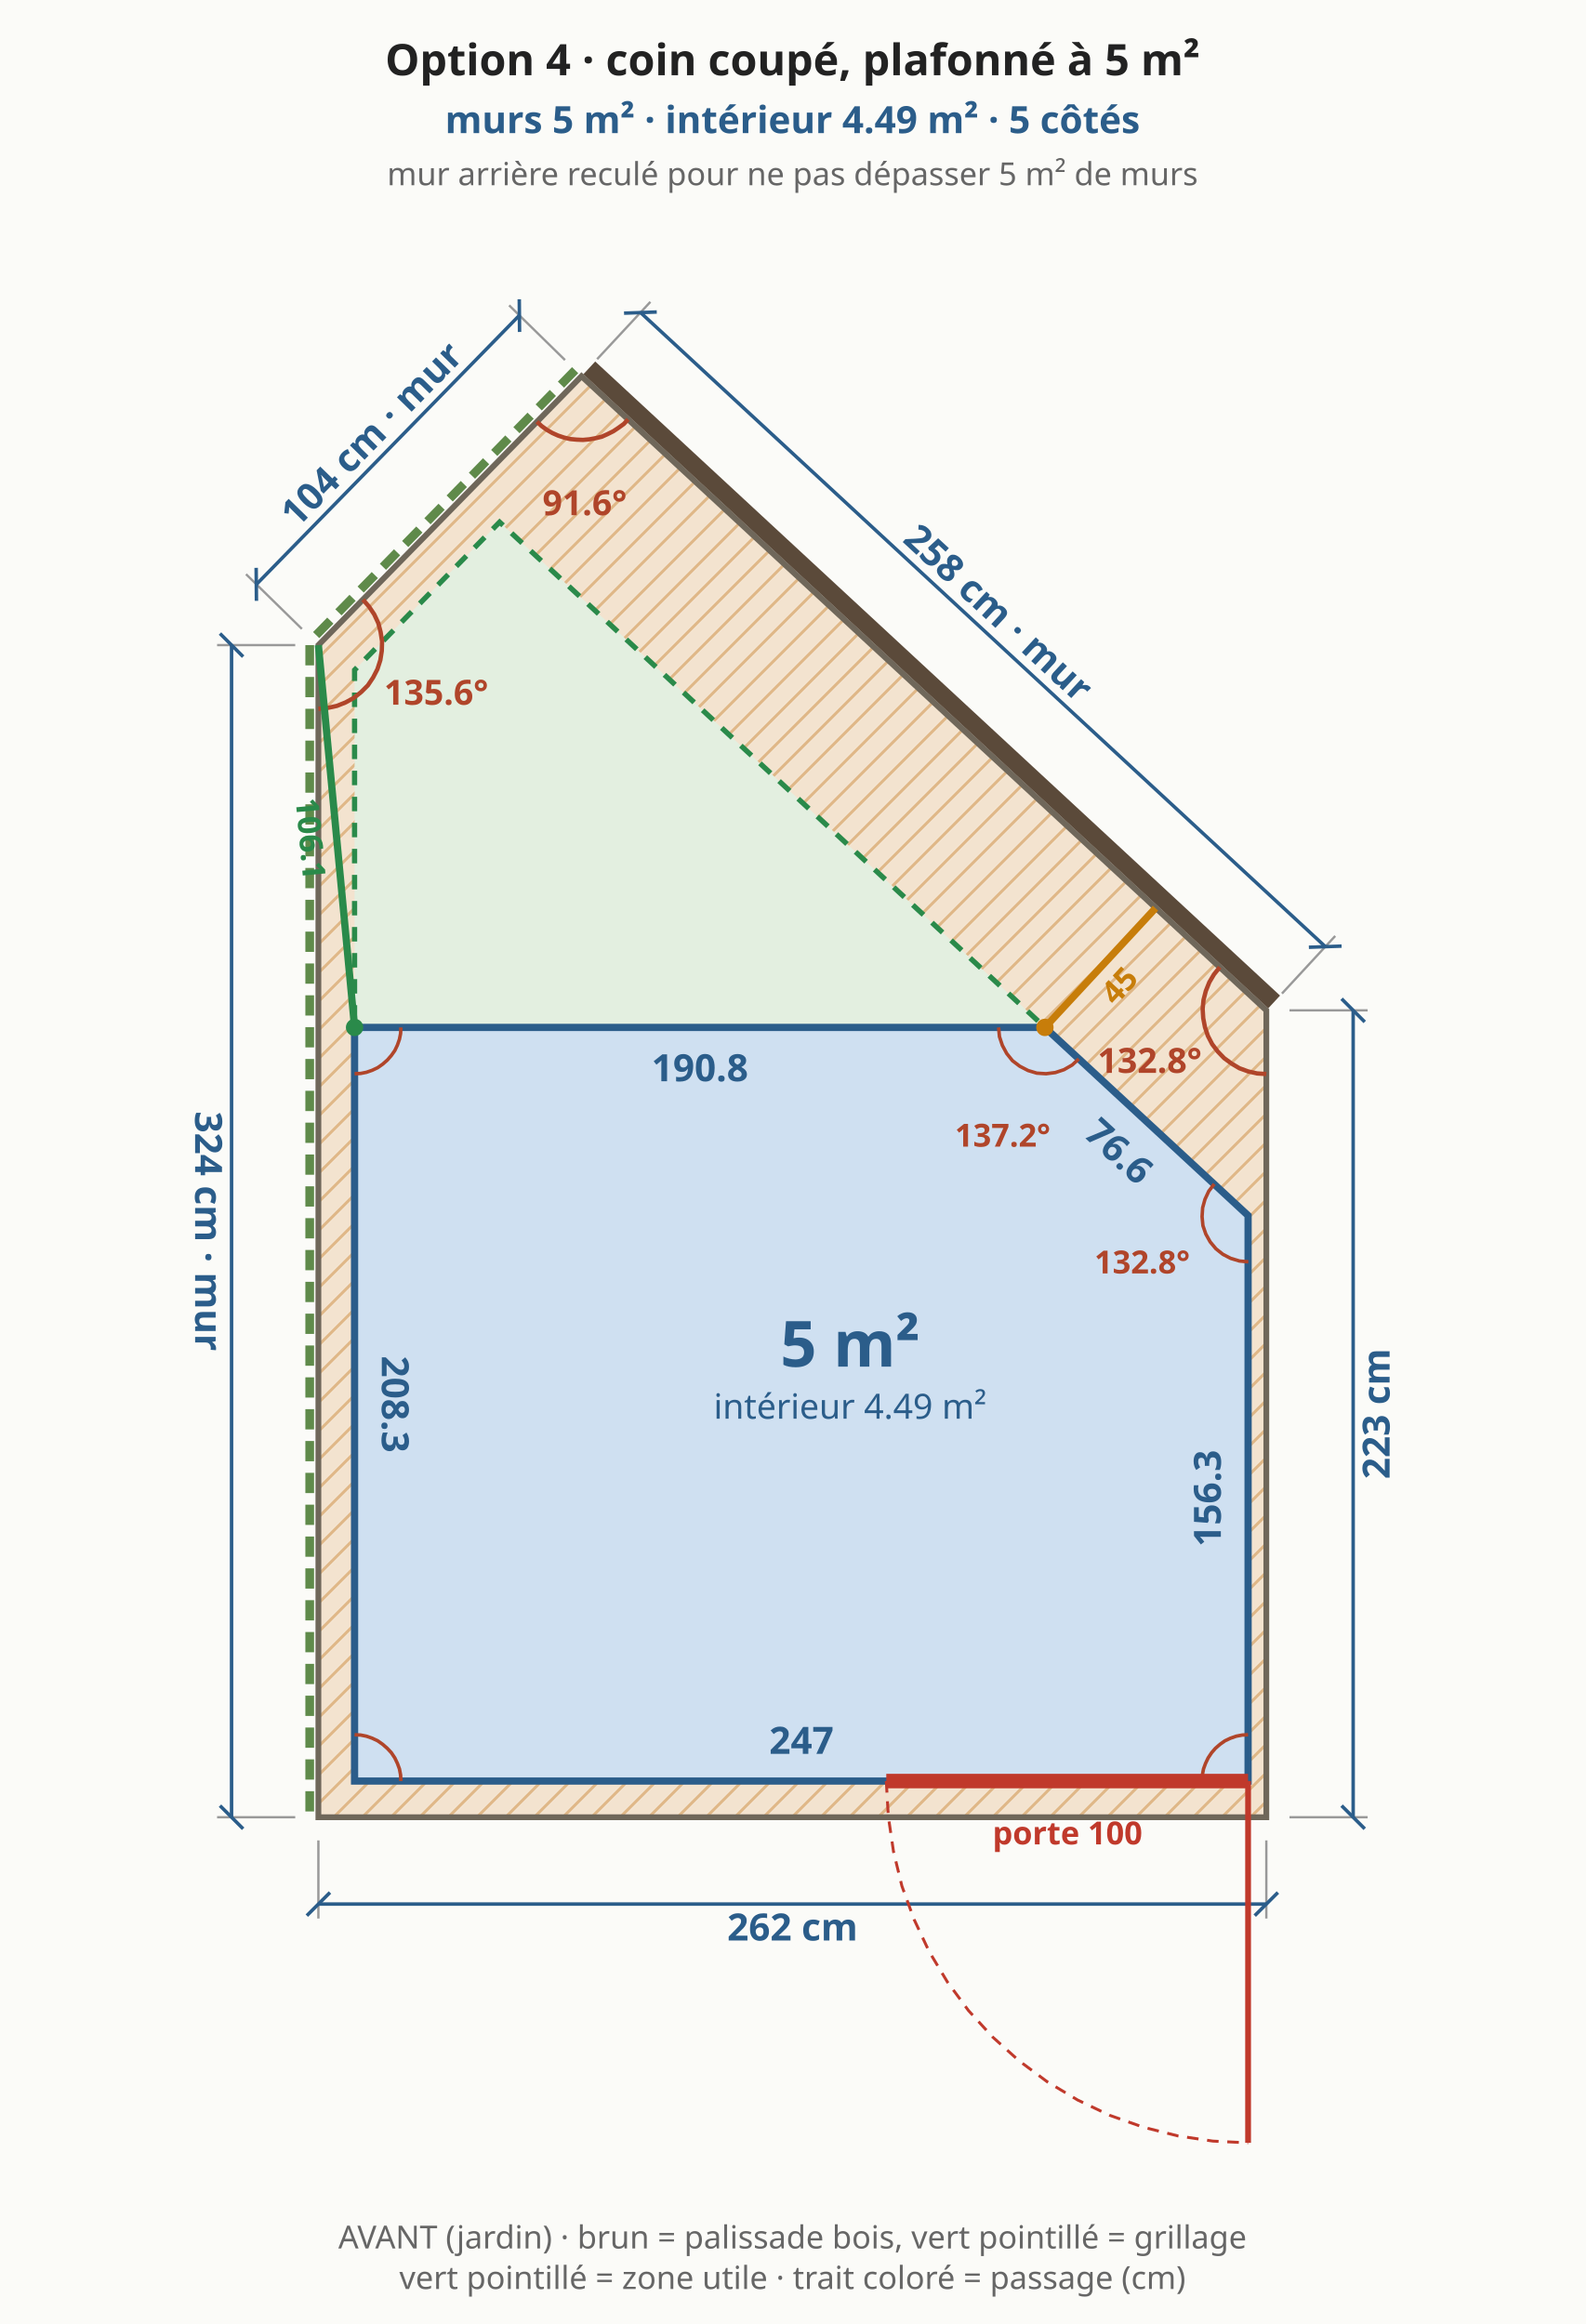
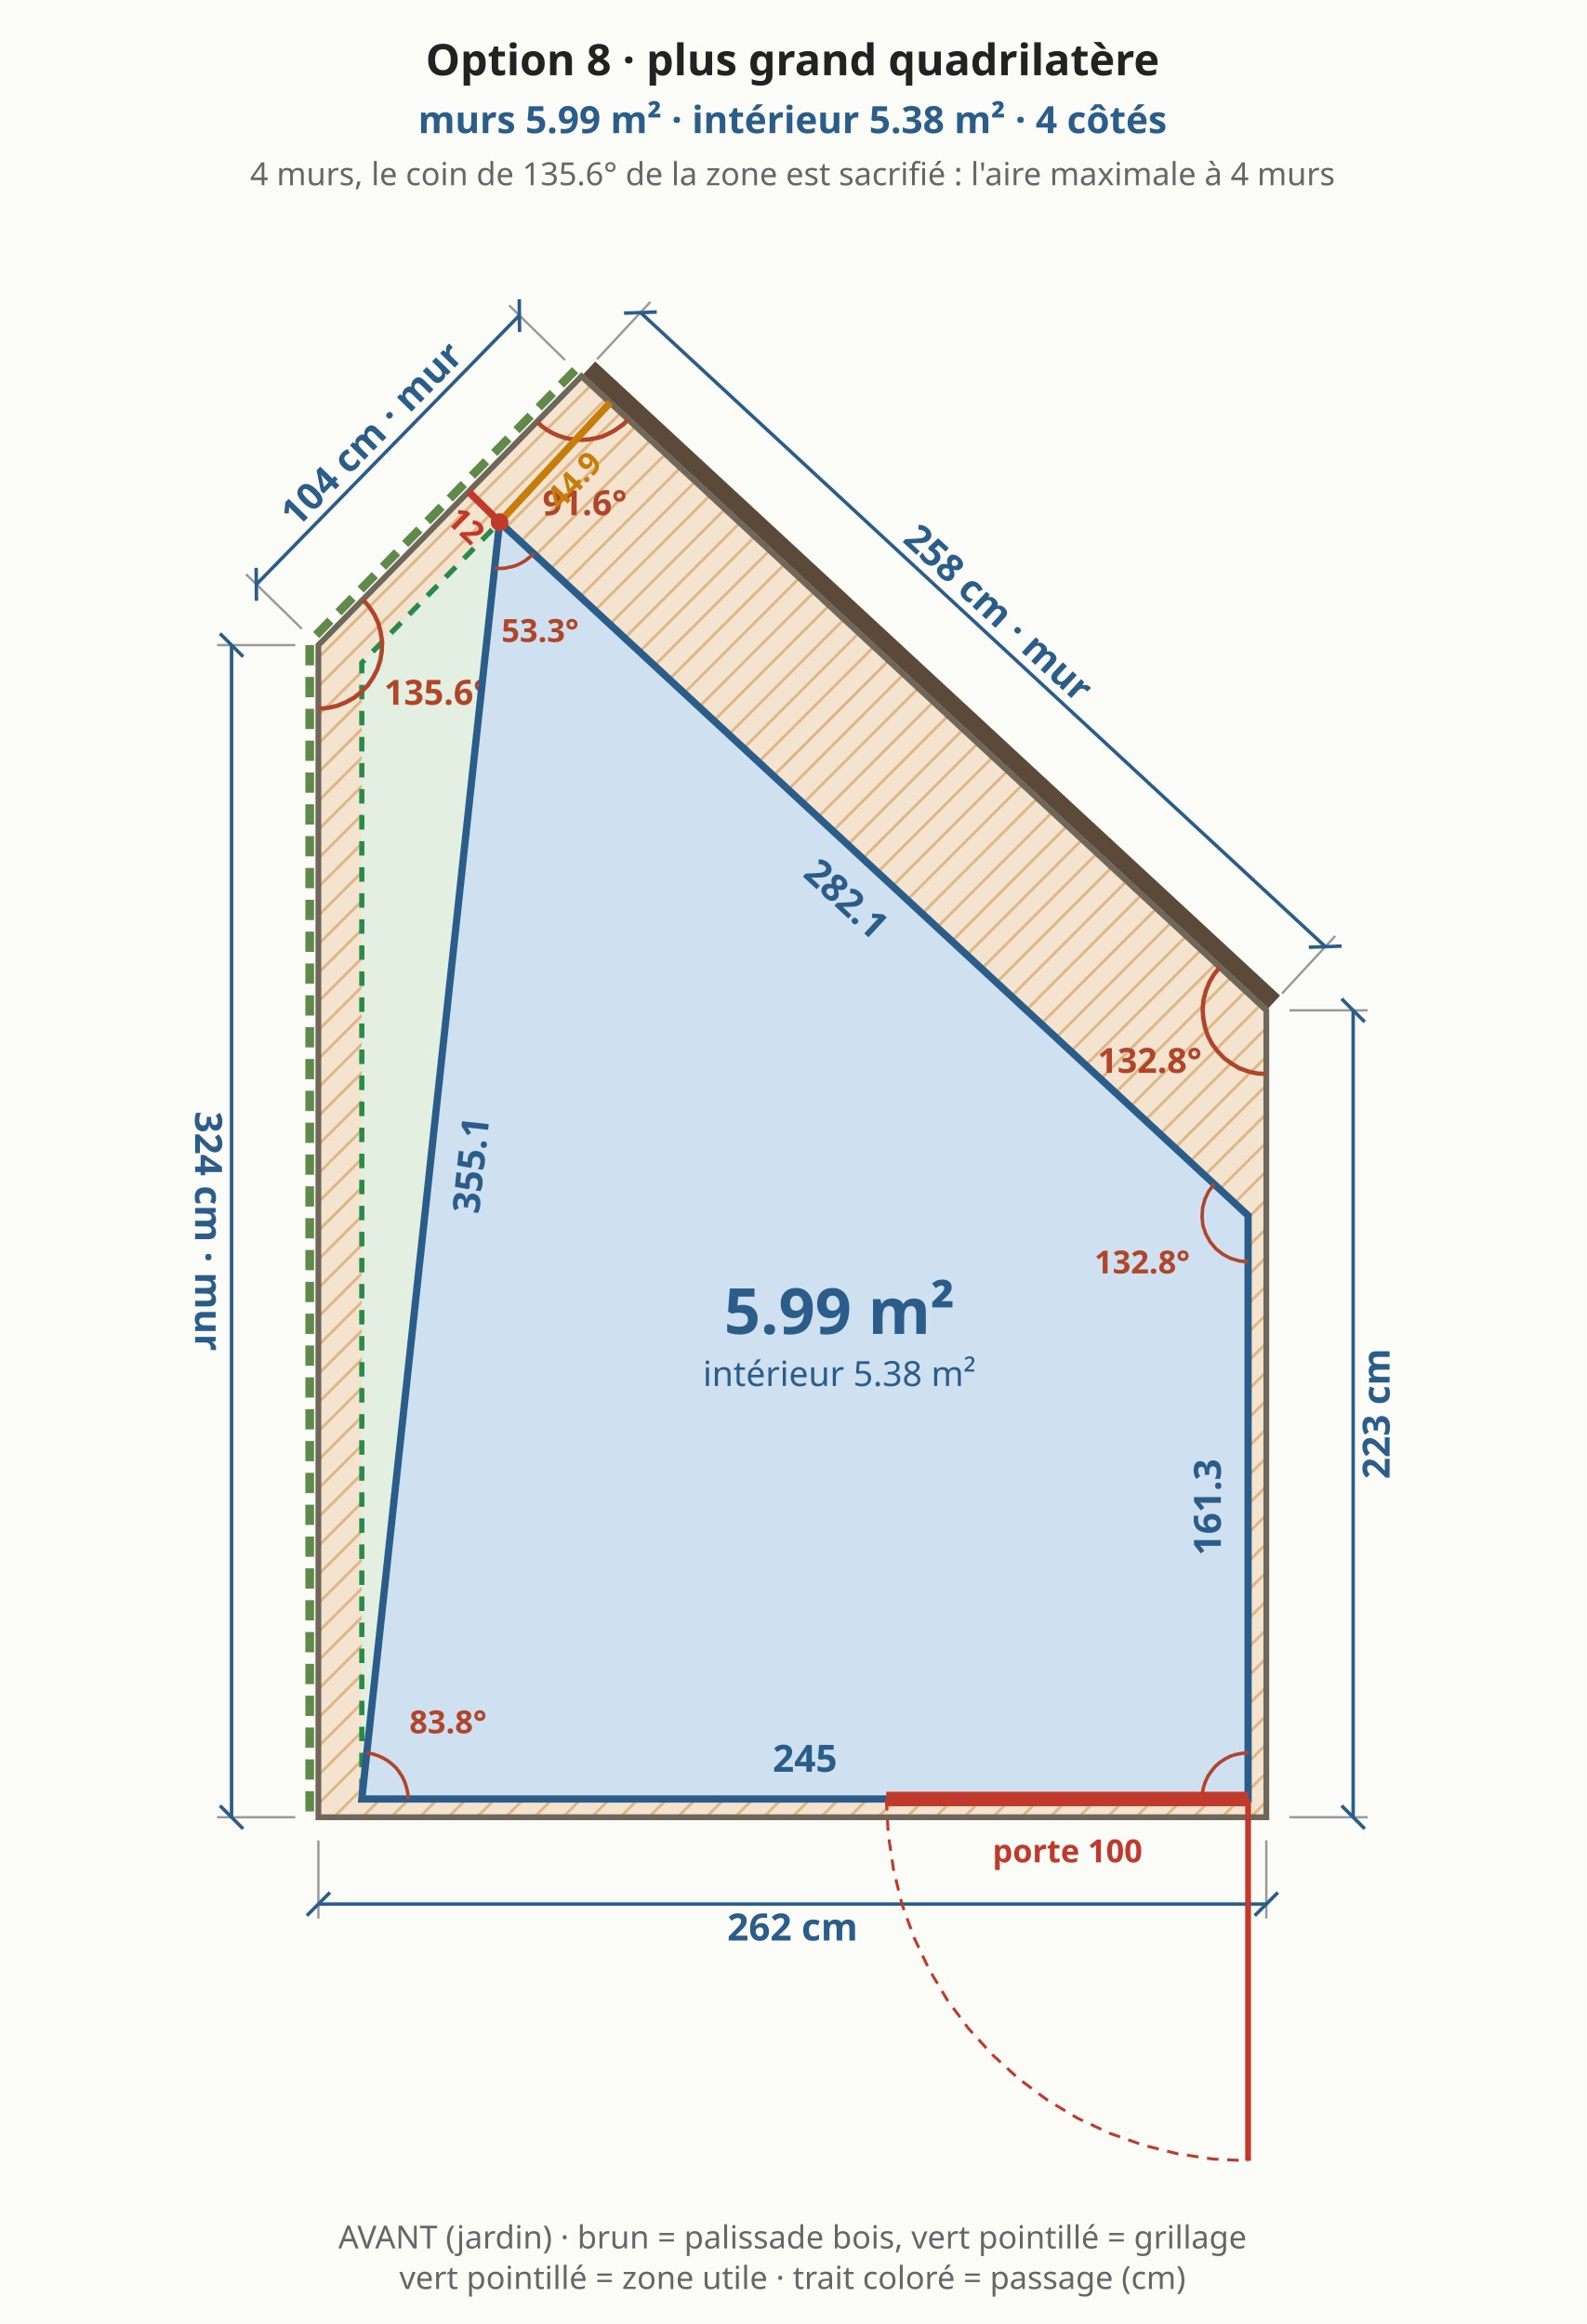
<svg xmlns="http://www.w3.org/2000/svg" viewBox="0 0 548 803" font-family="system-ui,sans-serif" font-size="13">
  <rect width="548" height="803" fill="#fbfbf8" />
  <defs>
    <pattern id="bande" width="7" height="7" patternUnits="userSpaceOnUse" patternTransform="rotate(45)">
      <rect width="7" height="7" fill="#f3e3cf" />
      <line x1="0" y1="0" x2="0" y2="7" stroke="#e0b98a" stroke-width="2" />
    </pattern>
  </defs>
  <polygon points="110.0,627.9 437.5,627.9 437.5,349.1 200.9,130.0 110.0,222.9" fill="url(#bande)" stroke="#6f675a" stroke-width="2" />
-   <polygon points="122.5,615.4 431.2,615.4 431.2,420.0 172.6,180.4 122.5,231.5" fill="#e3efe0" stroke="#2a8a4a" stroke-width="1.8" stroke-dasharray="5 4" />
+   <polygon points="125.0,621.6 431.2,621.6 431.2,420.0 172.6,180.4 125.0,229.0" fill="#e3efe0" stroke="#2a8a4a" stroke-width="1.8" stroke-dasharray="5 4" />
  <line x1="110.0" y1="635.9" x2="110.0" y2="662.9" stroke="#999" stroke-width="0.8" />
  <line x1="437.5" y1="635.9" x2="437.5" y2="662.9" stroke="#999" stroke-width="0.8" />
  <line x1="110.0" y1="657.9" x2="437.5" y2="657.9" stroke="#2b5d8a" stroke-width="1.2" />
  <line x1="106.0" y1="661.9" x2="114.0" y2="653.9" stroke="#2b5d8a" stroke-width="1.2" />
  <line x1="433.5" y1="661.9" x2="441.5" y2="653.9" stroke="#2b5d8a" stroke-width="1.2" />
  <text x="273.8" y="665.9" text-anchor="middle" dominant-baseline="middle" fill="#2b5d8a" font-size="13" font-weight="bold" transform="rotate(0.0 273.8 665.9)">262 cm</text>
  <line x1="445.5" y1="627.9" x2="472.5" y2="627.9" stroke="#999" stroke-width="0.8" />
  <line x1="445.5" y1="349.1" x2="472.5" y2="349.1" stroke="#999" stroke-width="0.8" />
  <line x1="467.5" y1="627.9" x2="467.5" y2="349.1" stroke="#2b5d8a" stroke-width="1.2" />
  <line x1="471.5" y1="631.9" x2="463.5" y2="623.9" stroke="#2b5d8a" stroke-width="1.2" />
  <line x1="471.5" y1="353.1" x2="463.5" y2="345.1" stroke="#2b5d8a" stroke-width="1.2" />
  <text x="475.5" y="488.5" text-anchor="middle" dominant-baseline="middle" fill="#2b5d8a" font-size="13" font-weight="bold" transform="rotate(-90.0 475.5 488.5)">223 cm</text>
  <line x1="440.2" y1="346.2" x2="203.6" y2="127.1" stroke="#5b4a3a" stroke-width="6" />
  <line x1="442.9" y1="343.3" x2="461.3" y2="323.4" stroke="#999" stroke-width="0.8" />
  <line x1="206.3" y1="124.1" x2="224.7" y2="104.3" stroke="#999" stroke-width="0.8" />
  <line x1="457.9" y1="327.1" x2="221.3" y2="108.0" stroke="#2b5d8a" stroke-width="1.2" />
  <line x1="463.5" y1="326.9" x2="452.2" y2="327.3" stroke="#2b5d8a" stroke-width="1.2" />
  <line x1="226.9" y1="107.8" x2="215.6" y2="108.2" stroke="#2b5d8a" stroke-width="1.2" />
  <text x="345.0" y="211.7" text-anchor="middle" dominant-baseline="middle" fill="#2b5d8a" font-size="13" font-weight="bold" transform="rotate(42.8 345.0 211.7)">258 cm · mur</text>
  <line x1="198.7" y1="127.9" x2="107.9" y2="220.8" stroke="#5f8a4a" stroke-width="3" stroke-dasharray="7 4" />
  <line x1="195.2" y1="124.4" x2="175.9" y2="105.5" stroke="#999" stroke-width="0.8" />
  <line x1="104.3" y1="217.3" x2="85.0" y2="198.4" stroke="#999" stroke-width="0.8" />
  <line x1="179.4" y1="109.0" x2="88.6" y2="201.9" stroke="#2b5d8a" stroke-width="1.2" />
  <line x1="179.4" y1="103.4" x2="179.5" y2="114.7" stroke="#2b5d8a" stroke-width="1.2" />
  <line x1="88.5" y1="196.2" x2="88.6" y2="207.6" stroke="#2b5d8a" stroke-width="1.2" />
  <text x="128.3" y="149.9" text-anchor="middle" dominant-baseline="middle" fill="#2b5d8a" font-size="13" font-weight="bold" transform="rotate(-45.6 128.3 149.9)">104 cm · mur</text>
  <line x1="107.0" y1="222.9" x2="107.0" y2="627.9" stroke="#5f8a4a" stroke-width="3" stroke-dasharray="7 4" />
  <line x1="102.0" y1="222.9" x2="75.0" y2="222.9" stroke="#999" stroke-width="0.8" />
  <line x1="102.0" y1="627.9" x2="75.0" y2="627.9" stroke="#999" stroke-width="0.8" />
  <line x1="80.0" y1="222.9" x2="80.0" y2="627.9" stroke="#2b5d8a" stroke-width="1.2" />
  <line x1="76.0" y1="218.9" x2="84.0" y2="226.9" stroke="#2b5d8a" stroke-width="1.2" />
  <line x1="76.0" y1="623.9" x2="84.0" y2="631.9" stroke="#2b5d8a" stroke-width="1.2" />
  <text x="72.0" y="425.4" text-anchor="middle" dominant-baseline="middle" fill="#2b5d8a" font-size="13" font-weight="bold" transform="rotate(90.0 72.0 425.4)">324 cm · mur</text>
  <polyline points="421.4,334.2 419.4,336.7 417.8,339.4 416.6,342.4 415.8,345.5 415.5,348.6 415.7,351.8 416.3,354.9 417.3,357.9 418.8,360.8 420.7,363.3 422.9,365.6 425.5,367.5 428.2,369.1 431.2,370.2 434.3,370.9 437.5,371.1" fill="none" stroke="#b0452a" stroke-width="1.5" />
  <text x="397.2" y="370.7" text-anchor="middle" fill="#b0452a" font-size="12" font-weight="bold">132.8°</text>
  <polyline points="185.5,145.7 187.1,147.2 188.9,148.5 190.8,149.6 192.8,150.5 194.9,151.2 197.0,151.7 199.2,151.9 201.4,152.0 203.6,151.8 205.8,151.4 207.9,150.9 209.9,150.0 211.9,149.0 213.7,147.8 215.5,146.5 217.0,144.9" fill="none" stroke="#b0452a" stroke-width="1.5" />
  <text x="202.0" y="178.0" text-anchor="middle" fill="#b0452a" font-size="12" font-weight="bold">91.6°</text>
  <polyline points="110.0,244.9 113.2,244.6 116.4,243.9 119.4,242.7 122.3,241.1 124.8,239.1 127.1,236.8 128.9,234.1 130.4,231.2 131.4,228.1 131.9,224.9 132.0,221.6 131.5,218.4 130.7,215.3 129.3,212.3 127.5,209.6 125.4,207.2" fill="none" stroke="#b0452a" stroke-width="1.5" />
  <text x="150.7" y="243.5" text-anchor="middle" fill="#b0452a" font-size="12" font-weight="bold">135.6°</text>
-   <polygon points="122.5,615.4 431.2,615.4 431.2,420.0 361.0,355.0 122.5,355.0" fill="#cfe0f1" stroke="#2b5d8a" stroke-width="2.5" />
-   <text x="276.9" y="601.4" text-anchor="middle" dominant-baseline="middle" fill="#2b5d8a" font-size="13" font-weight="bold" transform="rotate(0.0 276.9 601.4)">247</text>
-   <text x="417.2" y="517.7" text-anchor="middle" dominant-baseline="middle" fill="#2b5d8a" font-size="13" font-weight="bold" transform="rotate(-90.0 417.2 517.7)">156.3</text>
-   <text x="386.6" y="397.8" text-anchor="middle" dominant-baseline="middle" fill="#2b5d8a" font-size="13" font-weight="bold" transform="rotate(42.8 386.6 397.8)">76.6</text>
-   <text x="241.8" y="369.0" text-anchor="middle" dominant-baseline="middle" fill="#2b5d8a" font-size="13" font-weight="bold" transform="rotate(0.0 241.8 369.0)">190.8</text>
-   <text x="136.5" y="485.2" text-anchor="middle" dominant-baseline="middle" fill="#2b5d8a" font-size="13" font-weight="bold" transform="rotate(90.0 136.5 485.2)">208.3</text>
-   <polyline points="138.5,615.4 138.4,613.3 138.0,611.2 137.3,609.3 136.4,607.4 135.2,605.6 133.8,604.1 132.2,602.7 130.5,601.5 128.6,600.6 126.6,599.9 124.6,599.5 122.5,599.4" fill="none" stroke="#b0452a" stroke-width="1.2" />
-   <polyline points="431.2,599.4 429.2,599.5 427.1,599.9 425.1,600.6 423.2,601.5 421.5,602.7 419.9,604.1 418.6,605.6 417.4,607.4 416.5,609.3 415.8,611.2 415.4,613.3 415.2,615.4" fill="none" stroke="#b0452a" stroke-width="1.2" />
-   <polyline points="419.5,409.1 417.6,411.6 416.3,414.4 415.5,417.3 415.3,420.4 415.6,423.5 416.6,426.4 418.1,429.1 420.1,431.5 422.5,433.4 425.2,434.8 428.2,435.7 431.3,436.0" fill="none" stroke="#b0452a" stroke-width="1.2" />
+   <polygon points="125.0,621.6 431.2,621.6 431.2,420.0 172.6,180.4" fill="#cfe0f1" stroke="#2b5d8a" stroke-width="2.5" />
+   <text x="278.1" y="607.6" text-anchor="middle" dominant-baseline="middle" fill="#2b5d8a" font-size="13" font-weight="bold" transform="rotate(0.0 278.1 607.6)">245</text>
+   <text x="417.2" y="520.8" text-anchor="middle" dominant-baseline="middle" fill="#2b5d8a" font-size="13" font-weight="bold" transform="rotate(-90.0 417.2 520.8)">161.3</text>
+   <text x="292.4" y="310.5" text-anchor="middle" dominant-baseline="middle" fill="#2b5d8a" font-size="13" font-weight="bold" transform="rotate(42.8 292.4 310.5)">282.1</text>
+   <text x="162.7" y="402.5" text-anchor="middle" dominant-baseline="middle" fill="#2b5d8a" font-size="13" font-weight="bold" transform="rotate(-83.8 162.7 402.5)">355.1</text>
+   <polyline points="141.0,621.6 140.9,619.7 140.5,617.8 139.9,615.9 139.1,614.1 138.1,612.5 136.9,610.9 135.5,609.6 134.0,608.4 132.3,607.4 130.5,606.6 128.6,606.0 126.7,605.7" fill="none" stroke="#b0452a" stroke-width="1.2" />
+   <text x="154.8" y="598.9" text-anchor="middle" fill="#b0452a" font-size="11" font-weight="bold">83.8°</text>
+   <polyline points="431.2,605.6 429.2,605.8 427.1,606.2 425.1,606.8 423.2,607.8 421.5,608.9 419.9,610.3 418.6,611.9 417.4,613.6 416.5,615.5 415.8,617.5 415.4,619.5 415.2,621.6" fill="none" stroke="#b0452a" stroke-width="1.2" />
+   <polyline points="419.5,409.1 417.6,411.6 416.3,414.3 415.5,417.3 415.3,420.4 415.6,423.5 416.6,426.4 418.1,429.1 420.1,431.5 422.5,433.4 425.2,434.8 428.2,435.7 431.2,436.0" fill="none" stroke="#b0452a" stroke-width="1.2" />
  <text x="394.6" y="440.0" text-anchor="middle" fill="#b0452a" font-size="11" font-weight="bold">132.8°</text>
-   <polyline points="345.0,355.0 345.3,358.2 346.3,361.2 347.8,364.0 349.8,366.5 352.3,368.4 355.2,369.9 358.2,370.8 361.4,371.0 364.6,370.6 367.6,369.6 370.4,368.0 372.7,365.9" fill="none" stroke="#b0452a" stroke-width="1.2" />
-   <text x="346.4" y="396.2" text-anchor="middle" fill="#b0452a" font-size="11" font-weight="bold">137.2°</text>
-   <polyline points="122.5,371.0 124.6,370.9 126.6,370.5 128.6,369.8 130.5,368.9 132.2,367.7 133.8,366.3 135.2,364.7 136.4,363.0 137.3,361.1 138.0,359.1 138.4,357.1 138.5,355.0" fill="none" stroke="#b0452a" stroke-width="1.2" />
-   <line x1="306.2" y1="615.4" x2="431.2" y2="615.4" stroke="#c0392b" stroke-width="5" />
-   <line x1="431.2" y1="615.4" x2="431.2" y2="740.4" stroke="#c0392b" stroke-width="2" />
-   <polyline points="306.2,615.4 306.9,627.6 308.7,639.8 311.6,651.7 315.8,663.2 321.0,674.3 327.3,684.8 334.6,694.7 342.9,703.8 352.0,712.0 361.8,719.3 372.3,725.6 383.4,730.9 395.0,735.0 406.9,738.0 419.0,739.8 431.2,740.4" fill="none" stroke="#c0392b" stroke-width="1" stroke-dasharray="4 3" />
-   <text x="368.8" y="633.4" text-anchor="middle" dominant-baseline="middle" fill="#c0392b" font-size="11" font-weight="bold">porte 100</text>
-   <line x1="361.0" y1="355.0" x2="399.2" y2="313.8" stroke="#c77d0a" stroke-width="2.5" />
-   <circle cx="361.0" cy="355.0" r="3" fill="#c77d0a" />
-   <text x="386.7" y="340.5" text-anchor="middle" dominant-baseline="middle" fill="#c77d0a" font-size="11" font-weight="bold" transform="rotate(-47.2 386.7 340.5)">45</text>
-   <line x1="122.5" y1="355.0" x2="110.0" y2="222.9" stroke="#2a8a4a" stroke-width="2.5" />
-   <circle cx="122.5" cy="355.0" r="3" fill="#2a8a4a" />
-   <text x="107.3" y="289.8" text-anchor="middle" dominant-baseline="middle" fill="#2a8a4a" font-size="11" font-weight="bold" transform="rotate(84.6 107.3 289.8)">106.1</text>
-   <text x="293.7" y="472.2" text-anchor="middle" fill="#2b5d8a" font-size="22" font-weight="bold">5 m²</text>
-   <text x="293.7" y="490.2" text-anchor="middle" fill="#2b5d8a" font-size="12" font-weight="normal">intérieur 4.49 m²</text>
-   <text x="273.8" y="26.0" text-anchor="middle" fill="#222" font-size="15" font-weight="bold">Option 4 · coin coupé, plafonné à 5 m²</text>
-   <text x="273.8" y="46.0" text-anchor="middle" fill="#2b5d8a" font-size="13" font-weight="bold">murs 5 m² · intérieur 4.49 m² · 5 côtés</text>
-   <text x="273.8" y="64.0" text-anchor="middle" fill="#666" font-size="11" font-weight="normal">mur arrière reculé pour ne pas dépasser 5 m² de murs</text>
+   <polyline points="170.9,196.3 172.1,196.4 173.4,196.4 174.6,196.3 175.8,196.0 177.0,195.8 178.2,195.4 179.4,194.9 180.5,194.3 181.5,193.7 182.5,192.9 183.5,192.1 184.4,191.3" fill="none" stroke="#b0452a" stroke-width="1.2" />
+   <text x="186.6" y="221.8" text-anchor="middle" fill="#b0452a" font-size="11" font-weight="bold">53.3°</text>
+   <line x1="306.2" y1="621.6" x2="431.2" y2="621.6" stroke="#c0392b" stroke-width="5" />
+   <line x1="431.2" y1="621.6" x2="431.2" y2="746.6" stroke="#c0392b" stroke-width="2" />
+   <polyline points="306.2,621.6 306.9,633.9 308.7,646.0 311.6,657.9 315.8,669.5 321.0,680.5 327.3,691.1 334.6,700.9 342.9,710.0 352.0,718.3 361.8,725.6 372.3,731.9 383.4,737.1 395.0,741.2 406.9,744.2 419.0,746.0 431.2,746.6" fill="none" stroke="#c0392b" stroke-width="1" stroke-dasharray="4 3" />
+   <text x="368.8" y="639.6" text-anchor="middle" dominant-baseline="middle" fill="#c0392b" font-size="11" font-weight="bold">porte 100</text>
+   <line x1="172.6" y1="180.4" x2="210.8" y2="139.1" stroke="#c77d0a" stroke-width="2.5" />
+   <circle cx="172.6" cy="180.4" r="3" fill="#c77d0a" />
+   <text x="198.3" y="165.9" text-anchor="middle" dominant-baseline="middle" fill="#c77d0a" font-size="11" font-weight="bold" transform="rotate(-47.3 198.3 165.9)">44.9</text>
+   <line x1="172.6" y1="180.4" x2="161.9" y2="169.9" stroke="#c0392b" stroke-width="2.5" />
+   <circle cx="172.6" cy="180.4" r="3" fill="#c0392b" />
+   <text x="161.0" y="181.6" text-anchor="middle" dominant-baseline="middle" fill="#c0392b" font-size="11" font-weight="bold" transform="rotate(44.3 161.0 181.6)">12</text>
+   <text x="290.0" y="460.9" text-anchor="middle" fill="#2b5d8a" font-size="22" font-weight="bold">5.99 m²</text>
+   <text x="290.0" y="478.9" text-anchor="middle" fill="#2b5d8a" font-size="12" font-weight="normal">intérieur 5.38 m²</text>
+   <text x="273.8" y="26.0" text-anchor="middle" fill="#222" font-size="15" font-weight="bold">Option 8 · plus grand quadrilatère</text>
+   <text x="273.8" y="46.0" text-anchor="middle" fill="#2b5d8a" font-size="13" font-weight="bold">murs 5.99 m² · intérieur 5.38 m² · 4 côtés</text>
+   <text x="273.8" y="64.0" text-anchor="middle" fill="#666" font-size="11" font-weight="normal">4 murs, le coin de 135.6° de la zone est sacrifié : l'aire maximale à 4 murs</text>
  <text x="273.8" y="776.9" text-anchor="middle" fill="#666" font-size="11" font-weight="normal">AVANT (jardin) · brun = palissade bois, vert pointillé = grillage</text>
  <text x="273.8" y="790.9" text-anchor="middle" fill="#666" font-size="11" font-weight="normal">vert pointillé = zone utile · trait coloré = passage (cm)</text>
</svg>
